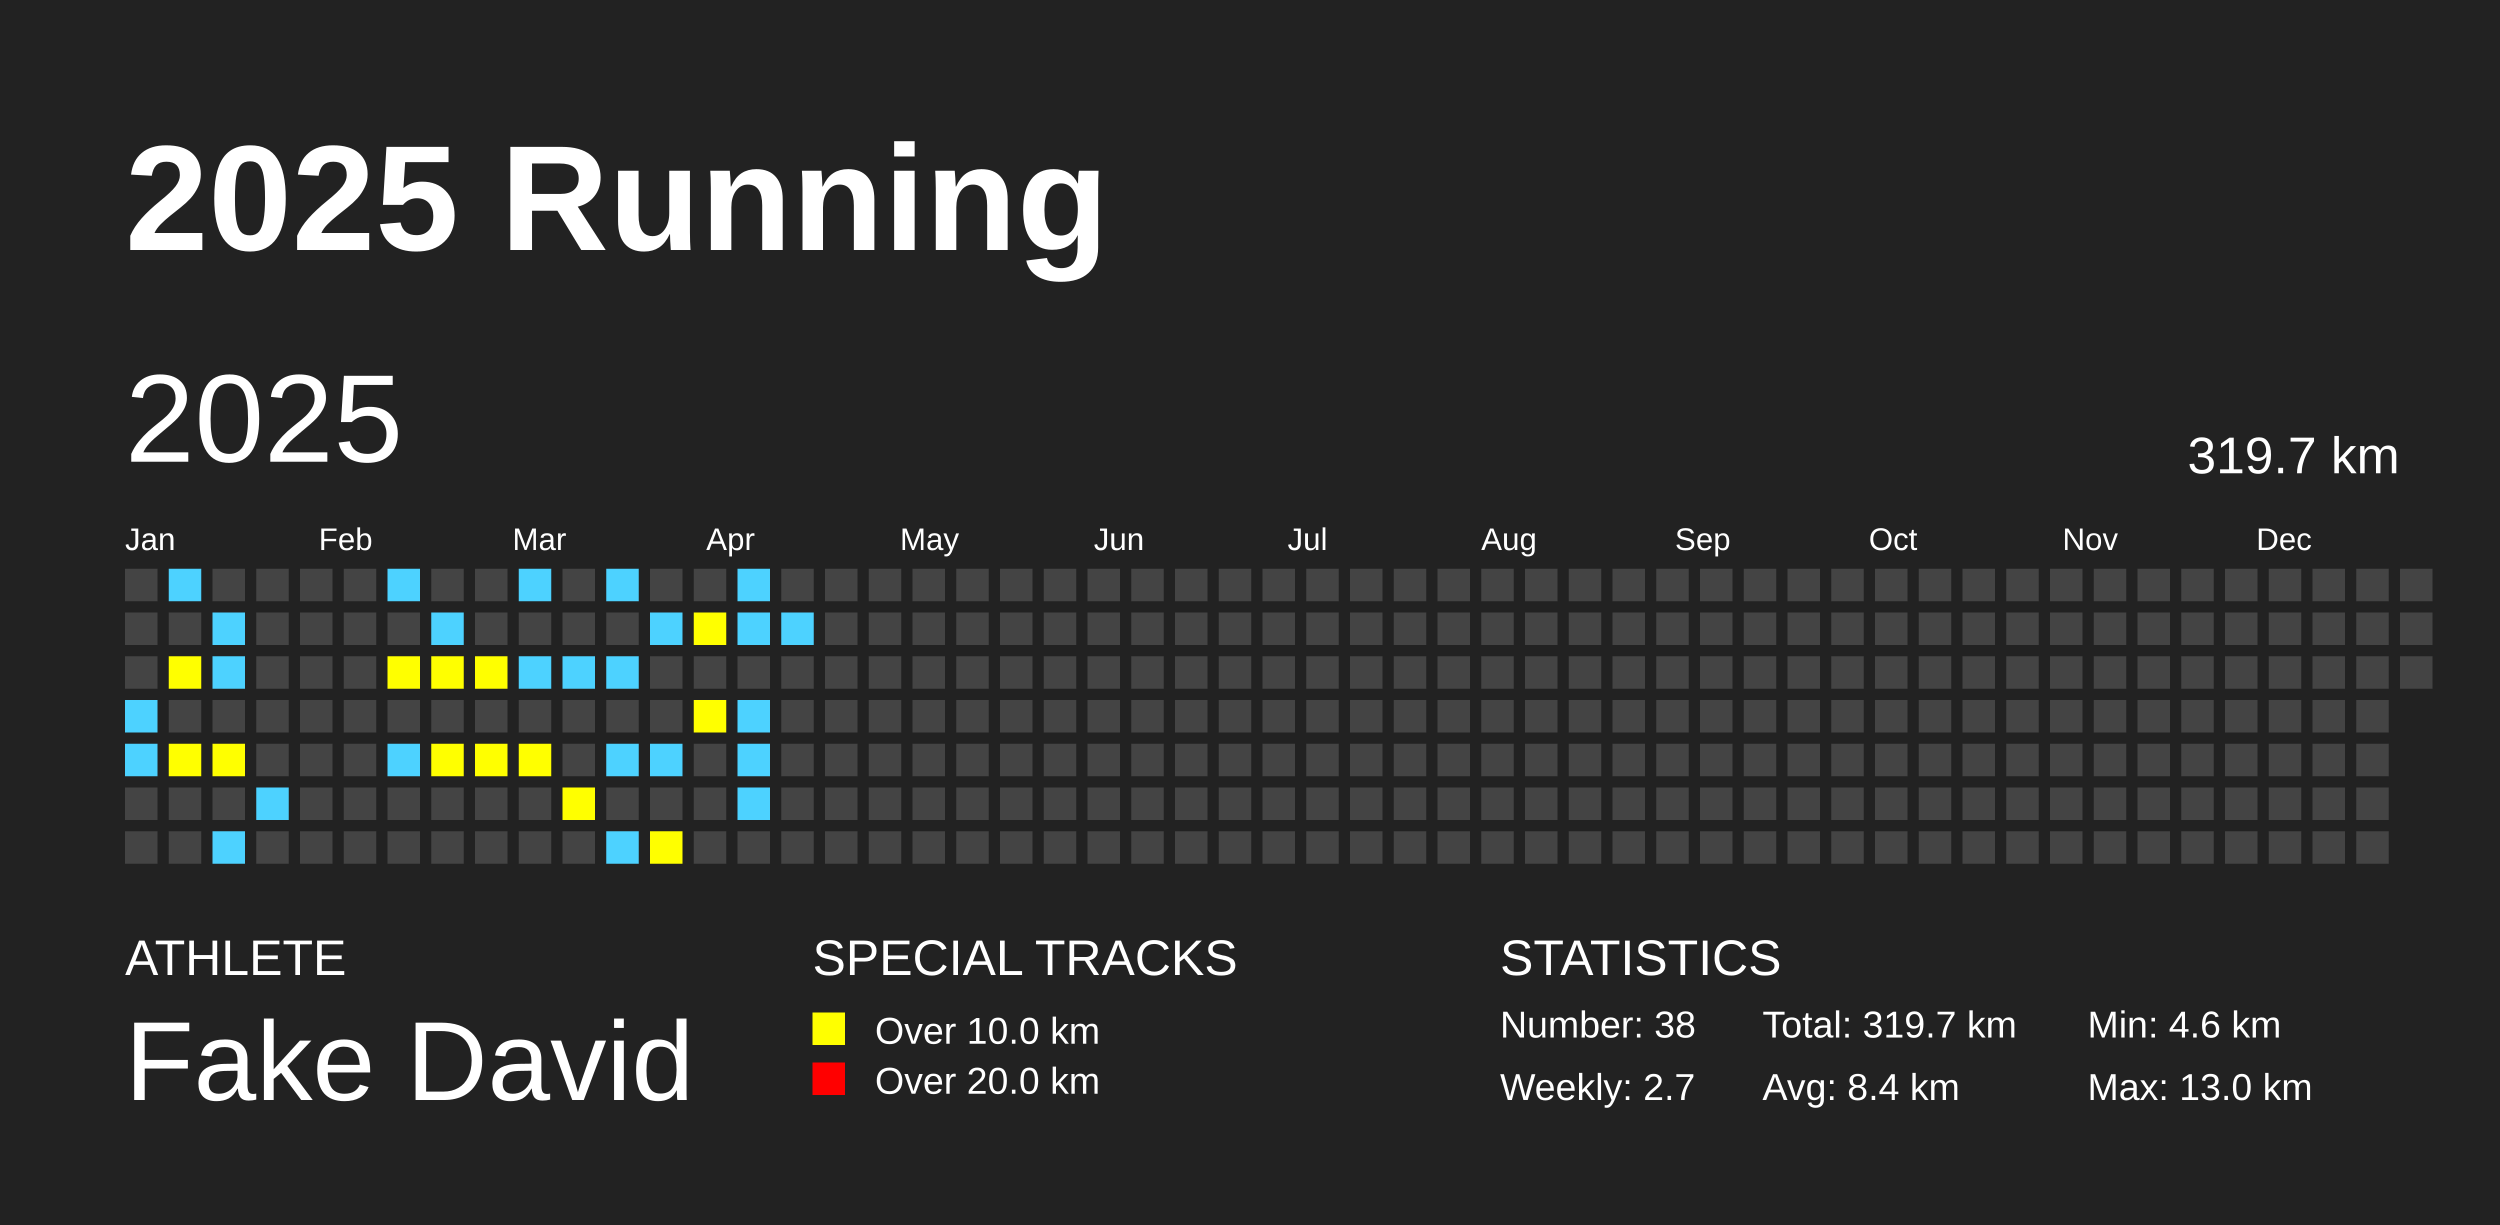
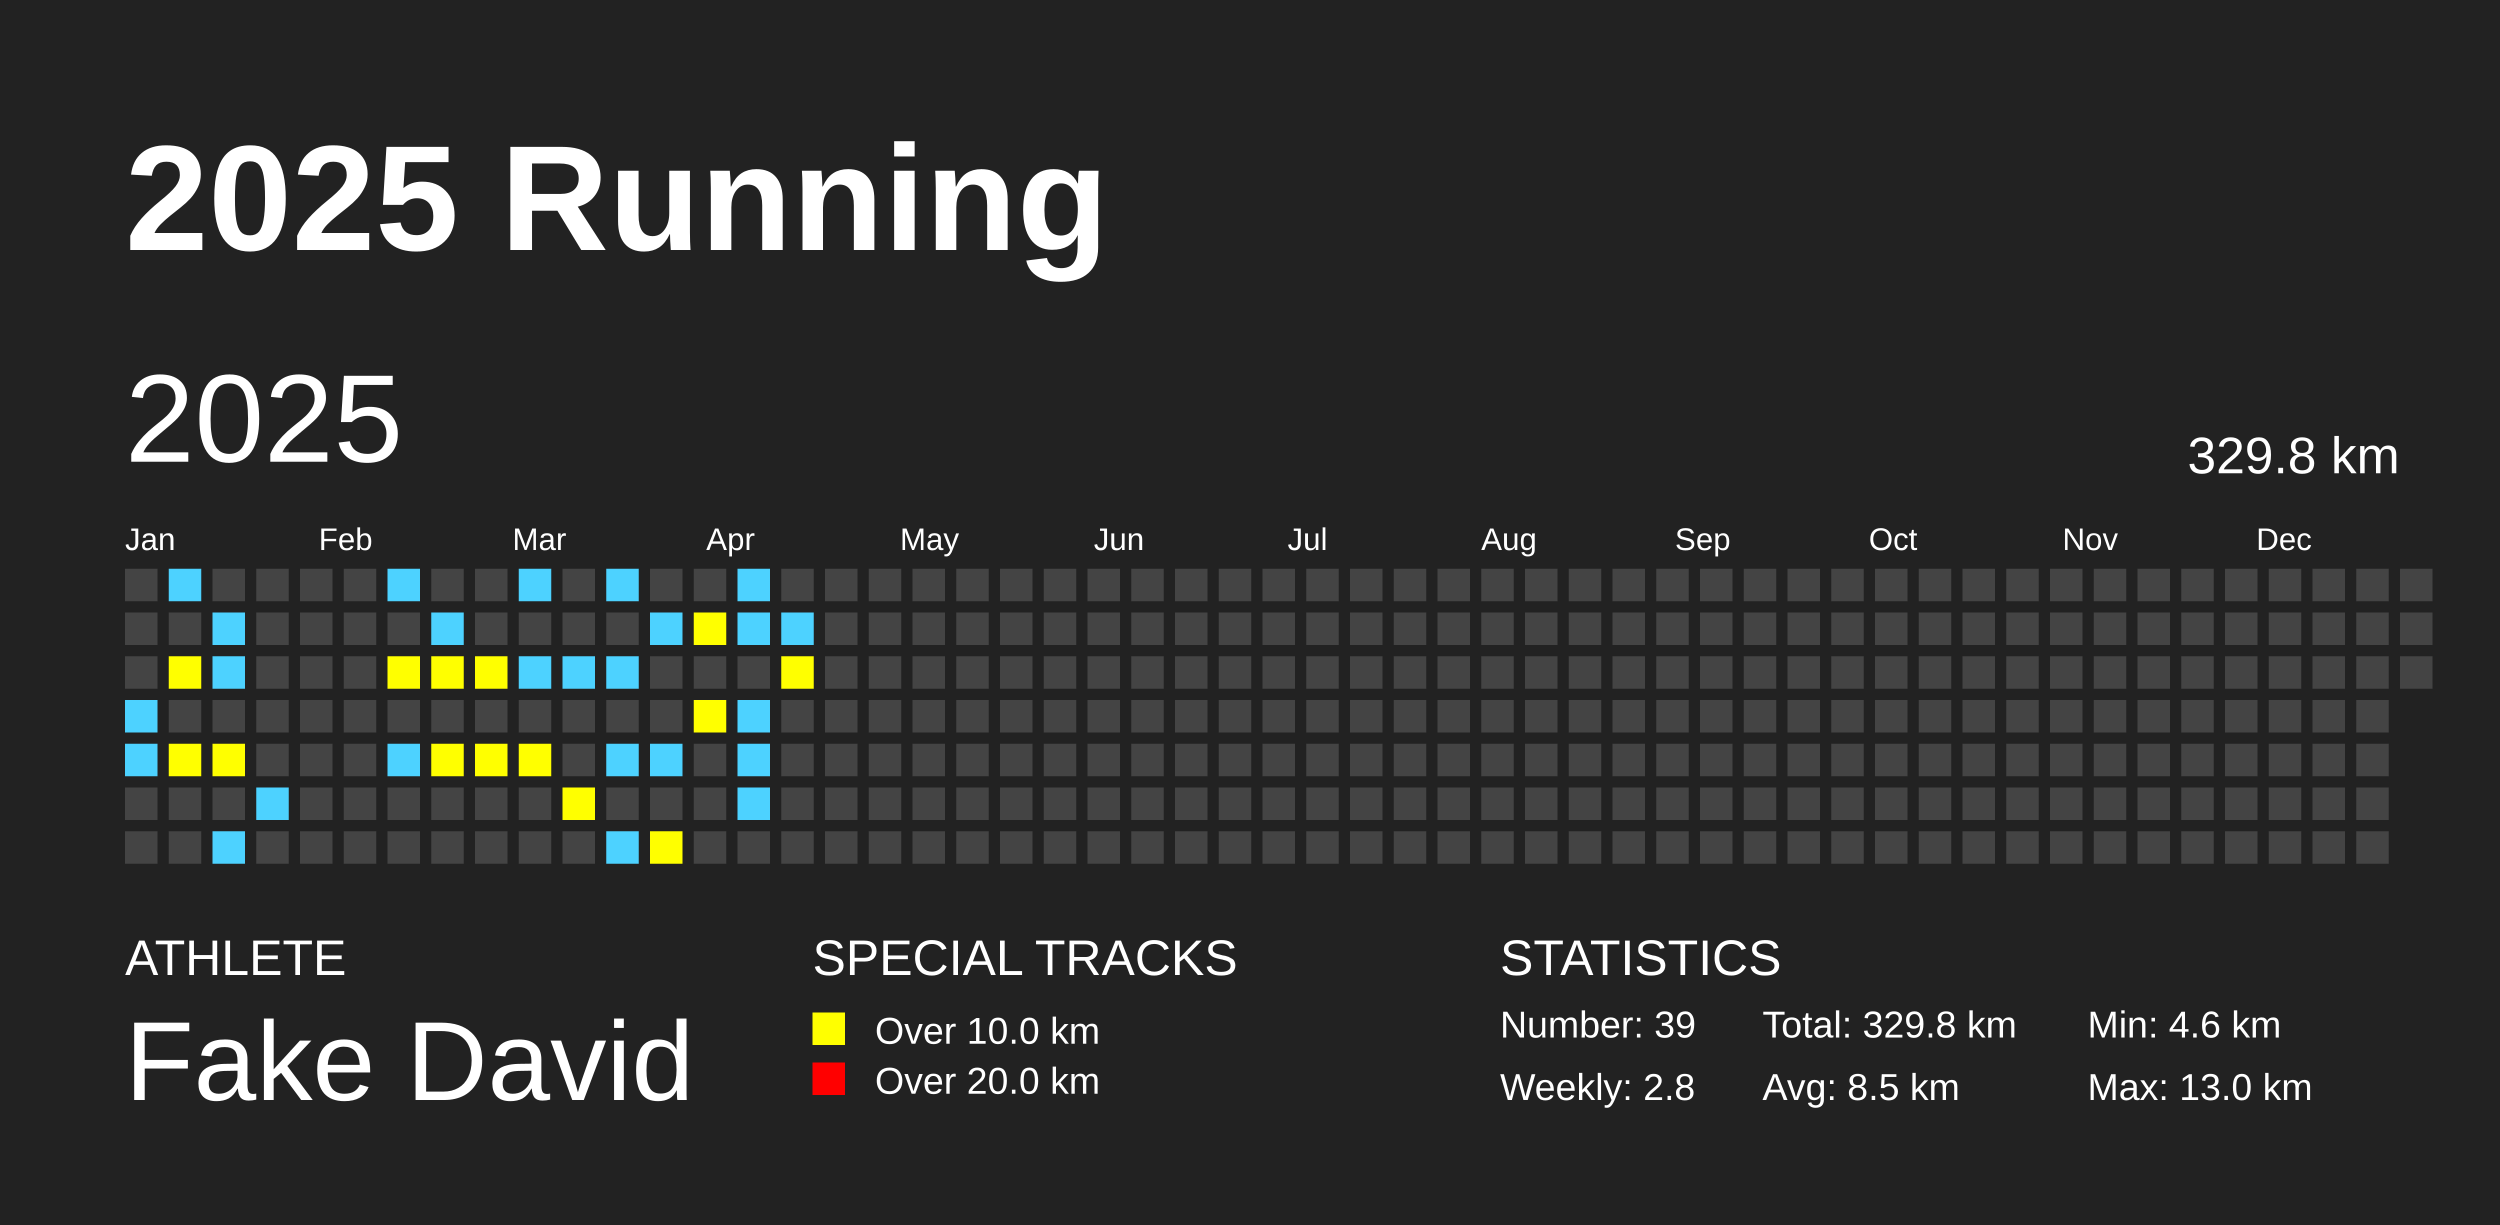
<svg xmlns="http://www.w3.org/2000/svg" baseProfile="full" height="98mm" version="1.1" viewBox="0,0,200,98" width="200mm">
  <defs />
  <rect fill="#222222" height="98" width="200" x="0" y="0" />
  <text fill="#FFFFFF" style="font-size:12px; font-family:Arial; font-weight:bold;" x="10" y="20">2025 Running</text>
  <text fill="#FFFFFF" style="font-size:4px; font-family:Arial" x="10" y="78">ATHLETE</text>
  <text fill="#FFFFFF" style="font-size:9px; font-family:Arial" x="10" y="88">Fake David</text>
  <text fill="#FFFFFF" style="font-size:4px; font-family:Arial" x="65" y="78">SPECIAL TRACKS</text>
  <rect fill="yellow" height="2.6" width="2.6" x="65" y="81" />
  <text fill="#FFFFFF" style="font-size:3px; font-family:Arial" x="70" y="83.5">Over 10.0 km</text>
  <rect fill="red" height="2.6" width="2.6" x="65" y="85" />
  <text fill="#FFFFFF" style="font-size:3px; font-family:Arial" x="70" y="87.5">Over 20.0 km</text>
  <text fill="#FFFFFF" style="font-size:4px; font-family:Arial" x="120" y="78">STATISTICS</text>
-   <text fill="#FFFFFF" style="font-size:3px; font-family:Arial" x="120" y="83">Number: 38</text>
-   <text fill="#FFFFFF" style="font-size:3px; font-family:Arial" x="120" y="88">Weekly: 2.7</text>
-   <text fill="#FFFFFF" style="font-size:3px; font-family:Arial" x="141" y="83">Total: 319.7 km</text>
-   <text fill="#FFFFFF" style="font-size:3px; font-family:Arial" x="141" y="88">Avg: 8.4 km</text>
+   <text fill="#FFFFFF" style="font-size:3px; font-family:Arial" x="120" y="83">Number: 39</text>
+   <text fill="#FFFFFF" style="font-size:3px; font-family:Arial" x="120" y="88">Weekly: 2.8</text>
+   <text fill="#FFFFFF" style="font-size:3px; font-family:Arial" x="141" y="83">Total: 329.8 km</text>
+   <text fill="#FFFFFF" style="font-size:3px; font-family:Arial" x="141" y="88">Avg: 8.5 km</text>
  <text fill="#FFFFFF" style="font-size:3px; font-family:Arial" x="167" y="83">Min: 4.6 km</text>
  <text fill="#FFFFFF" style="font-size:3px; font-family:Arial" x="167" y="88">Max: 13.0 km</text>
  <text dominant-baseline="hanging" fill="#FFFFFF" style="font-size:10.0px; font-family:Arial;" x="10" y="30">2025</text>
-   <text dominant-baseline="hanging" fill="#FFFFFF" style="font-size:4.125px; font-family:Arial;" x="175" y="35">319.7 km</text>
+   <text dominant-baseline="hanging" fill="#FFFFFF" style="font-size:4.125px; font-family:Arial;" x="175" y="35">329.8 km</text>
  <text fill="#FFFFFF" style="font-size:2.5px; font-family:Arial" x="10.0" y="44">Jan</text>
  <text fill="#FFFFFF" style="font-size:2.5px; font-family:Arial" x="25.5" y="44">Feb</text>
  <text fill="#FFFFFF" style="font-size:2.5px; font-family:Arial" x="41.0" y="44">Mar</text>
  <text fill="#FFFFFF" style="font-size:2.5px; font-family:Arial" x="56.5" y="44">Apr</text>
  <text fill="#FFFFFF" style="font-size:2.5px; font-family:Arial" x="72.0" y="44">May</text>
  <text fill="#FFFFFF" style="font-size:2.5px; font-family:Arial" x="87.5" y="44">Jun</text>
  <text fill="#FFFFFF" style="font-size:2.5px; font-family:Arial" x="103.0" y="44">Jul</text>
  <text fill="#FFFFFF" style="font-size:2.5px; font-family:Arial" x="118.5" y="44">Aug</text>
  <text fill="#FFFFFF" style="font-size:2.5px; font-family:Arial" x="134.0" y="44">Sep</text>
  <text fill="#FFFFFF" style="font-size:2.5px; font-family:Arial" x="149.5" y="44">Oct</text>
  <text fill="#FFFFFF" style="font-size:2.5px; font-family:Arial" x="165.0" y="44">Nov</text>
  <text fill="#FFFFFF" style="font-size:2.5px; font-family:Arial" x="180.5" y="44">Dec</text>
  <rect fill="#444444" height="2.6" width="2.6" x="10.0" y="45.5" />
  <rect fill="#444444" height="2.6" width="2.6" x="10.0" y="49.0" />
  <rect fill="#444444" height="2.6" width="2.6" x="10.0" y="52.5" />
  <rect fill="#4DD2FF" height="2.6" width="2.6" x="10.0" y="56.0" />
  <rect fill="#4DD2FF" height="2.6" width="2.6" x="10.0" y="59.5" />
  <rect fill="#444444" height="2.6" width="2.6" x="10.0" y="63.0" />
  <rect fill="#444444" height="2.6" width="2.6" x="10.0" y="66.5" />
  <rect fill="#4DD2FF" height="2.6" width="2.6" x="13.5" y="45.5" />
  <rect fill="#444444" height="2.6" width="2.6" x="13.5" y="49.0" />
  <rect fill="yellow" height="2.6" width="2.6" x="13.5" y="52.5" />
  <rect fill="#444444" height="2.6" width="2.6" x="13.5" y="56.0" />
  <rect fill="yellow" height="2.6" width="2.6" x="13.5" y="59.5" />
  <rect fill="#444444" height="2.6" width="2.6" x="13.5" y="63.0" />
  <rect fill="#444444" height="2.6" width="2.6" x="13.5" y="66.5" />
  <rect fill="#444444" height="2.6" width="2.6" x="17.0" y="45.5" />
  <rect fill="#4DD2FF" height="2.6" width="2.6" x="17.0" y="49.0" />
  <rect fill="#4DD2FF" height="2.6" width="2.6" x="17.0" y="52.5" />
  <rect fill="#444444" height="2.6" width="2.6" x="17.0" y="56.0" />
  <rect fill="yellow" height="2.6" width="2.6" x="17.0" y="59.5" />
  <rect fill="#444444" height="2.6" width="2.6" x="17.0" y="63.0" />
  <rect fill="#4DD2FF" height="2.6" width="2.6" x="17.0" y="66.5" />
  <rect fill="#444444" height="2.6" width="2.6" x="20.5" y="45.5" />
  <rect fill="#444444" height="2.6" width="2.6" x="20.5" y="49.0" />
  <rect fill="#444444" height="2.6" width="2.6" x="20.5" y="52.5" />
  <rect fill="#444444" height="2.6" width="2.6" x="20.5" y="56.0" />
  <rect fill="#444444" height="2.6" width="2.6" x="20.5" y="59.5" />
  <rect fill="#4DD2FF" height="2.6" width="2.6" x="20.5" y="63.0" />
  <rect fill="#444444" height="2.6" width="2.6" x="20.5" y="66.5" />
  <rect fill="#444444" height="2.6" width="2.6" x="24.0" y="45.5" />
  <rect fill="#444444" height="2.6" width="2.6" x="24.0" y="49.0" />
  <rect fill="#444444" height="2.6" width="2.6" x="24.0" y="52.5" />
  <rect fill="#444444" height="2.6" width="2.6" x="24.0" y="56.0" />
  <rect fill="#444444" height="2.6" width="2.6" x="24.0" y="59.5" />
  <rect fill="#444444" height="2.6" width="2.6" x="24.0" y="63.0" />
  <rect fill="#444444" height="2.6" width="2.6" x="24.0" y="66.5" />
  <rect fill="#444444" height="2.6" width="2.6" x="27.5" y="45.5" />
  <rect fill="#444444" height="2.6" width="2.6" x="27.5" y="49.0" />
  <rect fill="#444444" height="2.6" width="2.6" x="27.5" y="52.5" />
  <rect fill="#444444" height="2.6" width="2.6" x="27.5" y="56.0" />
  <rect fill="#444444" height="2.6" width="2.6" x="27.5" y="59.5" />
  <rect fill="#444444" height="2.6" width="2.6" x="27.5" y="63.0" />
  <rect fill="#444444" height="2.6" width="2.6" x="27.5" y="66.5" />
  <rect fill="#4DD2FF" height="2.6" width="2.6" x="31.0" y="45.5" />
  <rect fill="#444444" height="2.6" width="2.6" x="31.0" y="49.0" />
  <rect fill="yellow" height="2.6" width="2.6" x="31.0" y="52.5" />
  <rect fill="#444444" height="2.6" width="2.6" x="31.0" y="56.0" />
  <rect fill="#4DD2FF" height="2.6" width="2.6" x="31.0" y="59.5" />
  <rect fill="#444444" height="2.6" width="2.6" x="31.0" y="63.0" />
  <rect fill="#444444" height="2.6" width="2.6" x="31.0" y="66.5" />
  <rect fill="#444444" height="2.6" width="2.6" x="34.5" y="45.5" />
  <rect fill="#4DD2FF" height="2.6" width="2.6" x="34.5" y="49.0" />
  <rect fill="yellow" height="2.6" width="2.6" x="34.5" y="52.5" />
  <rect fill="#444444" height="2.6" width="2.6" x="34.5" y="56.0" />
  <rect fill="yellow" height="2.6" width="2.6" x="34.5" y="59.5" />
  <rect fill="#444444" height="2.6" width="2.6" x="34.5" y="63.0" />
  <rect fill="#444444" height="2.6" width="2.6" x="34.5" y="66.5" />
  <rect fill="#444444" height="2.6" width="2.6" x="38.0" y="45.5" />
  <rect fill="#444444" height="2.6" width="2.6" x="38.0" y="49.0" />
  <rect fill="yellow" height="2.6" width="2.6" x="38.0" y="52.5" />
  <rect fill="#444444" height="2.6" width="2.6" x="38.0" y="56.0" />
  <rect fill="yellow" height="2.6" width="2.6" x="38.0" y="59.5" />
  <rect fill="#444444" height="2.6" width="2.6" x="38.0" y="63.0" />
  <rect fill="#444444" height="2.6" width="2.6" x="38.0" y="66.5" />
  <rect fill="#4DD2FF" height="2.6" width="2.6" x="41.5" y="45.5" />
  <rect fill="#444444" height="2.6" width="2.6" x="41.5" y="49.0" />
  <rect fill="#4DD2FF" height="2.6" width="2.6" x="41.5" y="52.5" />
  <rect fill="#444444" height="2.6" width="2.6" x="41.5" y="56.0" />
  <rect fill="yellow" height="2.6" width="2.6" x="41.5" y="59.5" />
  <rect fill="#444444" height="2.6" width="2.6" x="41.5" y="63.0" />
  <rect fill="#444444" height="2.6" width="2.6" x="41.5" y="66.5" />
  <rect fill="#444444" height="2.6" width="2.6" x="45.0" y="45.5" />
  <rect fill="#444444" height="2.6" width="2.6" x="45.0" y="49.0" />
  <rect fill="#4DD2FF" height="2.6" width="2.6" x="45.0" y="52.5" />
  <rect fill="#444444" height="2.6" width="2.6" x="45.0" y="56.0" />
  <rect fill="#444444" height="2.6" width="2.6" x="45.0" y="59.5" />
  <rect fill="yellow" height="2.6" width="2.6" x="45.0" y="63.0" />
  <rect fill="#444444" height="2.6" width="2.6" x="45.0" y="66.5" />
  <rect fill="#4DD2FF" height="2.6" width="2.6" x="48.5" y="45.5" />
  <rect fill="#444444" height="2.6" width="2.6" x="48.5" y="49.0" />
  <rect fill="#4DD2FF" height="2.6" width="2.6" x="48.5" y="52.5" />
  <rect fill="#444444" height="2.6" width="2.6" x="48.5" y="56.0" />
  <rect fill="#4DD2FF" height="2.6" width="2.6" x="48.5" y="59.5" />
  <rect fill="#444444" height="2.6" width="2.6" x="48.5" y="63.0" />
  <rect fill="#4DD2FF" height="2.6" width="2.6" x="48.5" y="66.5" />
  <rect fill="#444444" height="2.6" width="2.6" x="52.0" y="45.5" />
  <rect fill="#4DD2FF" height="2.6" width="2.6" x="52.0" y="49.0" />
  <rect fill="#444444" height="2.6" width="2.6" x="52.0" y="52.5" />
  <rect fill="#444444" height="2.6" width="2.6" x="52.0" y="56.0" />
  <rect fill="#4DD2FF" height="2.6" width="2.6" x="52.0" y="59.5" />
  <rect fill="#444444" height="2.6" width="2.6" x="52.0" y="63.0" />
  <rect fill="yellow" height="2.6" width="2.6" x="52.0" y="66.5" />
  <rect fill="#444444" height="2.6" width="2.6" x="55.5" y="45.5" />
  <rect fill="yellow" height="2.6" width="2.6" x="55.5" y="49.0" />
  <rect fill="#444444" height="2.6" width="2.6" x="55.5" y="52.5" />
  <rect fill="yellow" height="2.6" width="2.6" x="55.5" y="56.0" />
  <rect fill="#444444" height="2.6" width="2.6" x="55.5" y="59.5" />
  <rect fill="#444444" height="2.6" width="2.6" x="55.5" y="63.0" />
  <rect fill="#444444" height="2.6" width="2.6" x="55.5" y="66.5" />
  <rect fill="#4DD2FF" height="2.6" width="2.6" x="59.0" y="45.5" />
  <rect fill="#4DD2FF" height="2.6" width="2.6" x="59.0" y="49.0" />
  <rect fill="#444444" height="2.6" width="2.6" x="59.0" y="52.5" />
  <rect fill="#4DD2FF" height="2.6" width="2.6" x="59.0" y="56.0" />
  <rect fill="#4DD2FF" height="2.6" width="2.6" x="59.0" y="59.5" />
  <rect fill="#4DD2FF" height="2.6" width="2.6" x="59.0" y="63.0" />
  <rect fill="#444444" height="2.6" width="2.6" x="59.0" y="66.5" />
  <rect fill="#444444" height="2.6" width="2.6" x="62.5" y="45.5" />
  <rect fill="#4DD2FF" height="2.6" width="2.6" x="62.5" y="49.0" />
-   <rect fill="#444444" height="2.6" width="2.6" x="62.5" y="52.5" />
+   <rect fill="yellow" height="2.6" width="2.6" x="62.5" y="52.5" />
  <rect fill="#444444" height="2.6" width="2.6" x="62.5" y="56.0" />
  <rect fill="#444444" height="2.6" width="2.6" x="62.5" y="59.5" />
  <rect fill="#444444" height="2.6" width="2.6" x="62.5" y="63.0" />
  <rect fill="#444444" height="2.6" width="2.6" x="62.5" y="66.5" />
  <rect fill="#444444" height="2.6" width="2.6" x="66.0" y="45.5" />
  <rect fill="#444444" height="2.6" width="2.6" x="66.0" y="49.0" />
  <rect fill="#444444" height="2.6" width="2.6" x="66.0" y="52.5" />
  <rect fill="#444444" height="2.6" width="2.6" x="66.0" y="56.0" />
  <rect fill="#444444" height="2.6" width="2.6" x="66.0" y="59.5" />
  <rect fill="#444444" height="2.6" width="2.6" x="66.0" y="63.0" />
  <rect fill="#444444" height="2.6" width="2.6" x="66.0" y="66.5" />
  <rect fill="#444444" height="2.6" width="2.6" x="69.5" y="45.5" />
  <rect fill="#444444" height="2.6" width="2.6" x="69.5" y="49.0" />
  <rect fill="#444444" height="2.6" width="2.6" x="69.5" y="52.5" />
  <rect fill="#444444" height="2.6" width="2.6" x="69.5" y="56.0" />
  <rect fill="#444444" height="2.6" width="2.6" x="69.5" y="59.5" />
  <rect fill="#444444" height="2.6" width="2.6" x="69.5" y="63.0" />
  <rect fill="#444444" height="2.6" width="2.6" x="69.5" y="66.5" />
  <rect fill="#444444" height="2.6" width="2.6" x="73.0" y="45.5" />
  <rect fill="#444444" height="2.6" width="2.6" x="73.0" y="49.0" />
  <rect fill="#444444" height="2.6" width="2.6" x="73.0" y="52.5" />
  <rect fill="#444444" height="2.6" width="2.6" x="73.0" y="56.0" />
  <rect fill="#444444" height="2.6" width="2.6" x="73.0" y="59.5" />
  <rect fill="#444444" height="2.6" width="2.6" x="73.0" y="63.0" />
  <rect fill="#444444" height="2.6" width="2.6" x="73.0" y="66.5" />
  <rect fill="#444444" height="2.6" width="2.6" x="76.5" y="45.5" />
  <rect fill="#444444" height="2.6" width="2.6" x="76.5" y="49.0" />
  <rect fill="#444444" height="2.6" width="2.6" x="76.5" y="52.5" />
  <rect fill="#444444" height="2.6" width="2.6" x="76.5" y="56.0" />
  <rect fill="#444444" height="2.6" width="2.6" x="76.5" y="59.5" />
  <rect fill="#444444" height="2.6" width="2.6" x="76.5" y="63.0" />
  <rect fill="#444444" height="2.6" width="2.6" x="76.5" y="66.5" />
  <rect fill="#444444" height="2.6" width="2.6" x="80.0" y="45.5" />
  <rect fill="#444444" height="2.6" width="2.6" x="80.0" y="49.0" />
  <rect fill="#444444" height="2.6" width="2.6" x="80.0" y="52.5" />
  <rect fill="#444444" height="2.6" width="2.6" x="80.0" y="56.0" />
  <rect fill="#444444" height="2.6" width="2.6" x="80.0" y="59.5" />
  <rect fill="#444444" height="2.6" width="2.6" x="80.0" y="63.0" />
  <rect fill="#444444" height="2.6" width="2.6" x="80.0" y="66.5" />
  <rect fill="#444444" height="2.6" width="2.6" x="83.5" y="45.5" />
  <rect fill="#444444" height="2.6" width="2.6" x="83.5" y="49.0" />
  <rect fill="#444444" height="2.6" width="2.6" x="83.5" y="52.5" />
  <rect fill="#444444" height="2.6" width="2.6" x="83.5" y="56.0" />
  <rect fill="#444444" height="2.6" width="2.6" x="83.5" y="59.5" />
  <rect fill="#444444" height="2.6" width="2.6" x="83.5" y="63.0" />
  <rect fill="#444444" height="2.6" width="2.6" x="83.5" y="66.5" />
  <rect fill="#444444" height="2.6" width="2.6" x="87.0" y="45.5" />
  <rect fill="#444444" height="2.6" width="2.6" x="87.0" y="49.0" />
  <rect fill="#444444" height="2.6" width="2.6" x="87.0" y="52.5" />
  <rect fill="#444444" height="2.6" width="2.6" x="87.0" y="56.0" />
  <rect fill="#444444" height="2.6" width="2.6" x="87.0" y="59.5" />
  <rect fill="#444444" height="2.6" width="2.6" x="87.0" y="63.0" />
  <rect fill="#444444" height="2.6" width="2.6" x="87.0" y="66.5" />
  <rect fill="#444444" height="2.6" width="2.6" x="90.5" y="45.5" />
  <rect fill="#444444" height="2.6" width="2.6" x="90.5" y="49.0" />
  <rect fill="#444444" height="2.6" width="2.6" x="90.5" y="52.5" />
  <rect fill="#444444" height="2.6" width="2.6" x="90.5" y="56.0" />
  <rect fill="#444444" height="2.6" width="2.6" x="90.5" y="59.5" />
  <rect fill="#444444" height="2.6" width="2.6" x="90.5" y="63.0" />
  <rect fill="#444444" height="2.6" width="2.6" x="90.5" y="66.5" />
  <rect fill="#444444" height="2.6" width="2.6" x="94.0" y="45.5" />
  <rect fill="#444444" height="2.6" width="2.6" x="94.0" y="49.0" />
  <rect fill="#444444" height="2.6" width="2.6" x="94.0" y="52.5" />
  <rect fill="#444444" height="2.6" width="2.6" x="94.0" y="56.0" />
  <rect fill="#444444" height="2.6" width="2.6" x="94.0" y="59.5" />
  <rect fill="#444444" height="2.6" width="2.6" x="94.0" y="63.0" />
  <rect fill="#444444" height="2.6" width="2.6" x="94.0" y="66.5" />
  <rect fill="#444444" height="2.6" width="2.6" x="97.5" y="45.5" />
  <rect fill="#444444" height="2.6" width="2.6" x="97.5" y="49.0" />
  <rect fill="#444444" height="2.6" width="2.6" x="97.5" y="52.5" />
  <rect fill="#444444" height="2.6" width="2.6" x="97.5" y="56.0" />
  <rect fill="#444444" height="2.6" width="2.6" x="97.5" y="59.5" />
  <rect fill="#444444" height="2.6" width="2.6" x="97.5" y="63.0" />
  <rect fill="#444444" height="2.6" width="2.6" x="97.5" y="66.5" />
  <rect fill="#444444" height="2.6" width="2.6" x="101.0" y="45.5" />
  <rect fill="#444444" height="2.6" width="2.6" x="101.0" y="49.0" />
  <rect fill="#444444" height="2.6" width="2.6" x="101.0" y="52.5" />
  <rect fill="#444444" height="2.6" width="2.6" x="101.0" y="56.0" />
  <rect fill="#444444" height="2.6" width="2.6" x="101.0" y="59.5" />
  <rect fill="#444444" height="2.6" width="2.6" x="101.0" y="63.0" />
  <rect fill="#444444" height="2.6" width="2.6" x="101.0" y="66.5" />
  <rect fill="#444444" height="2.6" width="2.6" x="104.5" y="45.5" />
  <rect fill="#444444" height="2.6" width="2.6" x="104.5" y="49.0" />
  <rect fill="#444444" height="2.6" width="2.6" x="104.5" y="52.5" />
  <rect fill="#444444" height="2.6" width="2.6" x="104.5" y="56.0" />
  <rect fill="#444444" height="2.6" width="2.6" x="104.5" y="59.5" />
  <rect fill="#444444" height="2.6" width="2.6" x="104.5" y="63.0" />
  <rect fill="#444444" height="2.6" width="2.6" x="104.5" y="66.5" />
  <rect fill="#444444" height="2.6" width="2.6" x="108.0" y="45.5" />
  <rect fill="#444444" height="2.6" width="2.6" x="108.0" y="49.0" />
  <rect fill="#444444" height="2.6" width="2.6" x="108.0" y="52.5" />
  <rect fill="#444444" height="2.6" width="2.6" x="108.0" y="56.0" />
  <rect fill="#444444" height="2.6" width="2.6" x="108.0" y="59.5" />
  <rect fill="#444444" height="2.6" width="2.6" x="108.0" y="63.0" />
  <rect fill="#444444" height="2.6" width="2.6" x="108.0" y="66.5" />
  <rect fill="#444444" height="2.6" width="2.6" x="111.5" y="45.5" />
  <rect fill="#444444" height="2.6" width="2.6" x="111.5" y="49.0" />
  <rect fill="#444444" height="2.6" width="2.6" x="111.5" y="52.5" />
  <rect fill="#444444" height="2.6" width="2.6" x="111.5" y="56.0" />
  <rect fill="#444444" height="2.6" width="2.6" x="111.5" y="59.5" />
  <rect fill="#444444" height="2.6" width="2.6" x="111.5" y="63.0" />
  <rect fill="#444444" height="2.6" width="2.6" x="111.5" y="66.5" />
  <rect fill="#444444" height="2.6" width="2.6" x="115.0" y="45.5" />
  <rect fill="#444444" height="2.6" width="2.6" x="115.0" y="49.0" />
  <rect fill="#444444" height="2.6" width="2.6" x="115.0" y="52.5" />
  <rect fill="#444444" height="2.6" width="2.6" x="115.0" y="56.0" />
  <rect fill="#444444" height="2.6" width="2.6" x="115.0" y="59.5" />
  <rect fill="#444444" height="2.6" width="2.6" x="115.0" y="63.0" />
  <rect fill="#444444" height="2.6" width="2.6" x="115.0" y="66.5" />
  <rect fill="#444444" height="2.6" width="2.6" x="118.5" y="45.5" />
  <rect fill="#444444" height="2.6" width="2.6" x="118.5" y="49.0" />
  <rect fill="#444444" height="2.6" width="2.6" x="118.5" y="52.5" />
  <rect fill="#444444" height="2.6" width="2.6" x="118.5" y="56.0" />
  <rect fill="#444444" height="2.6" width="2.6" x="118.5" y="59.5" />
  <rect fill="#444444" height="2.6" width="2.6" x="118.5" y="63.0" />
  <rect fill="#444444" height="2.6" width="2.6" x="118.5" y="66.5" />
  <rect fill="#444444" height="2.6" width="2.6" x="122.0" y="45.5" />
  <rect fill="#444444" height="2.6" width="2.6" x="122.0" y="49.0" />
  <rect fill="#444444" height="2.6" width="2.6" x="122.0" y="52.5" />
  <rect fill="#444444" height="2.6" width="2.6" x="122.0" y="56.0" />
  <rect fill="#444444" height="2.6" width="2.6" x="122.0" y="59.5" />
  <rect fill="#444444" height="2.6" width="2.6" x="122.0" y="63.0" />
  <rect fill="#444444" height="2.6" width="2.6" x="122.0" y="66.5" />
  <rect fill="#444444" height="2.6" width="2.6" x="125.5" y="45.5" />
  <rect fill="#444444" height="2.6" width="2.6" x="125.5" y="49.0" />
  <rect fill="#444444" height="2.6" width="2.6" x="125.5" y="52.5" />
  <rect fill="#444444" height="2.6" width="2.6" x="125.5" y="56.0" />
  <rect fill="#444444" height="2.6" width="2.6" x="125.5" y="59.5" />
  <rect fill="#444444" height="2.6" width="2.6" x="125.5" y="63.0" />
  <rect fill="#444444" height="2.6" width="2.6" x="125.5" y="66.5" />
  <rect fill="#444444" height="2.6" width="2.6" x="129.0" y="45.5" />
  <rect fill="#444444" height="2.6" width="2.6" x="129.0" y="49.0" />
  <rect fill="#444444" height="2.6" width="2.6" x="129.0" y="52.5" />
  <rect fill="#444444" height="2.6" width="2.6" x="129.0" y="56.0" />
  <rect fill="#444444" height="2.6" width="2.6" x="129.0" y="59.5" />
  <rect fill="#444444" height="2.6" width="2.6" x="129.0" y="63.0" />
  <rect fill="#444444" height="2.6" width="2.6" x="129.0" y="66.5" />
  <rect fill="#444444" height="2.6" width="2.6" x="132.5" y="45.5" />
  <rect fill="#444444" height="2.6" width="2.6" x="132.5" y="49.0" />
  <rect fill="#444444" height="2.6" width="2.6" x="132.5" y="52.5" />
  <rect fill="#444444" height="2.6" width="2.6" x="132.5" y="56.0" />
  <rect fill="#444444" height="2.6" width="2.6" x="132.5" y="59.5" />
  <rect fill="#444444" height="2.6" width="2.6" x="132.5" y="63.0" />
  <rect fill="#444444" height="2.6" width="2.6" x="132.5" y="66.5" />
  <rect fill="#444444" height="2.6" width="2.6" x="136.0" y="45.5" />
  <rect fill="#444444" height="2.6" width="2.6" x="136.0" y="49.0" />
  <rect fill="#444444" height="2.6" width="2.6" x="136.0" y="52.5" />
  <rect fill="#444444" height="2.6" width="2.6" x="136.0" y="56.0" />
  <rect fill="#444444" height="2.6" width="2.6" x="136.0" y="59.5" />
  <rect fill="#444444" height="2.6" width="2.6" x="136.0" y="63.0" />
  <rect fill="#444444" height="2.6" width="2.6" x="136.0" y="66.5" />
  <rect fill="#444444" height="2.6" width="2.6" x="139.5" y="45.5" />
  <rect fill="#444444" height="2.6" width="2.6" x="139.5" y="49.0" />
  <rect fill="#444444" height="2.6" width="2.6" x="139.5" y="52.5" />
  <rect fill="#444444" height="2.6" width="2.6" x="139.5" y="56.0" />
  <rect fill="#444444" height="2.6" width="2.6" x="139.5" y="59.5" />
  <rect fill="#444444" height="2.6" width="2.6" x="139.5" y="63.0" />
  <rect fill="#444444" height="2.6" width="2.6" x="139.5" y="66.5" />
  <rect fill="#444444" height="2.6" width="2.6" x="143.0" y="45.5" />
  <rect fill="#444444" height="2.6" width="2.6" x="143.0" y="49.0" />
  <rect fill="#444444" height="2.6" width="2.6" x="143.0" y="52.5" />
  <rect fill="#444444" height="2.6" width="2.6" x="143.0" y="56.0" />
  <rect fill="#444444" height="2.6" width="2.6" x="143.0" y="59.5" />
  <rect fill="#444444" height="2.6" width="2.6" x="143.0" y="63.0" />
  <rect fill="#444444" height="2.6" width="2.6" x="143.0" y="66.5" />
  <rect fill="#444444" height="2.6" width="2.6" x="146.5" y="45.5" />
  <rect fill="#444444" height="2.6" width="2.6" x="146.5" y="49.0" />
  <rect fill="#444444" height="2.6" width="2.6" x="146.5" y="52.5" />
  <rect fill="#444444" height="2.6" width="2.6" x="146.5" y="56.0" />
  <rect fill="#444444" height="2.6" width="2.6" x="146.5" y="59.5" />
  <rect fill="#444444" height="2.6" width="2.6" x="146.5" y="63.0" />
  <rect fill="#444444" height="2.6" width="2.6" x="146.5" y="66.5" />
  <rect fill="#444444" height="2.6" width="2.6" x="150.0" y="45.5" />
  <rect fill="#444444" height="2.6" width="2.6" x="150.0" y="49.0" />
  <rect fill="#444444" height="2.6" width="2.6" x="150.0" y="52.5" />
  <rect fill="#444444" height="2.6" width="2.6" x="150.0" y="56.0" />
  <rect fill="#444444" height="2.6" width="2.6" x="150.0" y="59.5" />
  <rect fill="#444444" height="2.6" width="2.6" x="150.0" y="63.0" />
  <rect fill="#444444" height="2.6" width="2.6" x="150.0" y="66.5" />
  <rect fill="#444444" height="2.6" width="2.6" x="153.5" y="45.5" />
  <rect fill="#444444" height="2.6" width="2.6" x="153.5" y="49.0" />
  <rect fill="#444444" height="2.6" width="2.6" x="153.5" y="52.5" />
  <rect fill="#444444" height="2.6" width="2.6" x="153.5" y="56.0" />
  <rect fill="#444444" height="2.6" width="2.6" x="153.5" y="59.5" />
  <rect fill="#444444" height="2.6" width="2.6" x="153.5" y="63.0" />
  <rect fill="#444444" height="2.6" width="2.6" x="153.5" y="66.5" />
  <rect fill="#444444" height="2.6" width="2.6" x="157.0" y="45.5" />
  <rect fill="#444444" height="2.6" width="2.6" x="157.0" y="49.0" />
  <rect fill="#444444" height="2.6" width="2.6" x="157.0" y="52.5" />
  <rect fill="#444444" height="2.6" width="2.6" x="157.0" y="56.0" />
  <rect fill="#444444" height="2.6" width="2.6" x="157.0" y="59.5" />
  <rect fill="#444444" height="2.6" width="2.6" x="157.0" y="63.0" />
  <rect fill="#444444" height="2.6" width="2.6" x="157.0" y="66.5" />
  <rect fill="#444444" height="2.6" width="2.6" x="160.5" y="45.5" />
  <rect fill="#444444" height="2.6" width="2.6" x="160.5" y="49.0" />
  <rect fill="#444444" height="2.6" width="2.6" x="160.5" y="52.5" />
  <rect fill="#444444" height="2.6" width="2.6" x="160.5" y="56.0" />
  <rect fill="#444444" height="2.6" width="2.6" x="160.5" y="59.5" />
  <rect fill="#444444" height="2.6" width="2.6" x="160.5" y="63.0" />
  <rect fill="#444444" height="2.6" width="2.6" x="160.5" y="66.5" />
  <rect fill="#444444" height="2.6" width="2.6" x="164.0" y="45.5" />
  <rect fill="#444444" height="2.6" width="2.6" x="164.0" y="49.0" />
  <rect fill="#444444" height="2.6" width="2.6" x="164.0" y="52.5" />
  <rect fill="#444444" height="2.6" width="2.6" x="164.0" y="56.0" />
  <rect fill="#444444" height="2.6" width="2.6" x="164.0" y="59.5" />
  <rect fill="#444444" height="2.6" width="2.6" x="164.0" y="63.0" />
  <rect fill="#444444" height="2.6" width="2.6" x="164.0" y="66.5" />
  <rect fill="#444444" height="2.6" width="2.6" x="167.5" y="45.5" />
  <rect fill="#444444" height="2.6" width="2.6" x="167.5" y="49.0" />
  <rect fill="#444444" height="2.6" width="2.6" x="167.5" y="52.5" />
  <rect fill="#444444" height="2.6" width="2.6" x="167.5" y="56.0" />
  <rect fill="#444444" height="2.6" width="2.6" x="167.5" y="59.5" />
  <rect fill="#444444" height="2.6" width="2.6" x="167.5" y="63.0" />
  <rect fill="#444444" height="2.6" width="2.6" x="167.5" y="66.5" />
  <rect fill="#444444" height="2.6" width="2.6" x="171.0" y="45.5" />
  <rect fill="#444444" height="2.6" width="2.6" x="171.0" y="49.0" />
  <rect fill="#444444" height="2.6" width="2.6" x="171.0" y="52.5" />
  <rect fill="#444444" height="2.6" width="2.6" x="171.0" y="56.0" />
  <rect fill="#444444" height="2.6" width="2.6" x="171.0" y="59.5" />
  <rect fill="#444444" height="2.6" width="2.6" x="171.0" y="63.0" />
  <rect fill="#444444" height="2.6" width="2.6" x="171.0" y="66.5" />
  <rect fill="#444444" height="2.6" width="2.6" x="174.5" y="45.5" />
  <rect fill="#444444" height="2.6" width="2.6" x="174.5" y="49.0" />
  <rect fill="#444444" height="2.6" width="2.6" x="174.5" y="52.5" />
  <rect fill="#444444" height="2.6" width="2.6" x="174.5" y="56.0" />
  <rect fill="#444444" height="2.6" width="2.6" x="174.5" y="59.5" />
  <rect fill="#444444" height="2.6" width="2.6" x="174.5" y="63.0" />
  <rect fill="#444444" height="2.6" width="2.6" x="174.5" y="66.5" />
  <rect fill="#444444" height="2.6" width="2.6" x="178.0" y="45.5" />
  <rect fill="#444444" height="2.6" width="2.6" x="178.0" y="49.0" />
  <rect fill="#444444" height="2.6" width="2.6" x="178.0" y="52.5" />
  <rect fill="#444444" height="2.6" width="2.6" x="178.0" y="56.0" />
  <rect fill="#444444" height="2.6" width="2.6" x="178.0" y="59.5" />
  <rect fill="#444444" height="2.6" width="2.6" x="178.0" y="63.0" />
  <rect fill="#444444" height="2.6" width="2.6" x="178.0" y="66.5" />
  <rect fill="#444444" height="2.6" width="2.6" x="181.5" y="45.5" />
  <rect fill="#444444" height="2.6" width="2.6" x="181.5" y="49.0" />
  <rect fill="#444444" height="2.6" width="2.6" x="181.5" y="52.5" />
  <rect fill="#444444" height="2.6" width="2.6" x="181.5" y="56.0" />
  <rect fill="#444444" height="2.6" width="2.6" x="181.5" y="59.5" />
  <rect fill="#444444" height="2.6" width="2.6" x="181.5" y="63.0" />
  <rect fill="#444444" height="2.6" width="2.6" x="181.5" y="66.5" />
  <rect fill="#444444" height="2.6" width="2.6" x="185.0" y="45.5" />
  <rect fill="#444444" height="2.6" width="2.6" x="185.0" y="49.0" />
  <rect fill="#444444" height="2.6" width="2.6" x="185.0" y="52.5" />
  <rect fill="#444444" height="2.6" width="2.6" x="185.0" y="56.0" />
  <rect fill="#444444" height="2.6" width="2.6" x="185.0" y="59.5" />
  <rect fill="#444444" height="2.6" width="2.6" x="185.0" y="63.0" />
  <rect fill="#444444" height="2.6" width="2.6" x="185.0" y="66.5" />
  <rect fill="#444444" height="2.6" width="2.6" x="188.5" y="45.5" />
  <rect fill="#444444" height="2.6" width="2.6" x="188.5" y="49.0" />
  <rect fill="#444444" height="2.6" width="2.6" x="188.5" y="52.5" />
  <rect fill="#444444" height="2.6" width="2.6" x="188.5" y="56.0" />
  <rect fill="#444444" height="2.6" width="2.6" x="188.5" y="59.5" />
  <rect fill="#444444" height="2.6" width="2.6" x="188.5" y="63.0" />
  <rect fill="#444444" height="2.6" width="2.6" x="188.5" y="66.5" />
  <rect fill="#444444" height="2.6" width="2.6" x="192.0" y="45.5" />
  <rect fill="#444444" height="2.6" width="2.6" x="192.0" y="49.0" />
  <rect fill="#444444" height="2.6" width="2.6" x="192.0" y="52.5" />
</svg>
